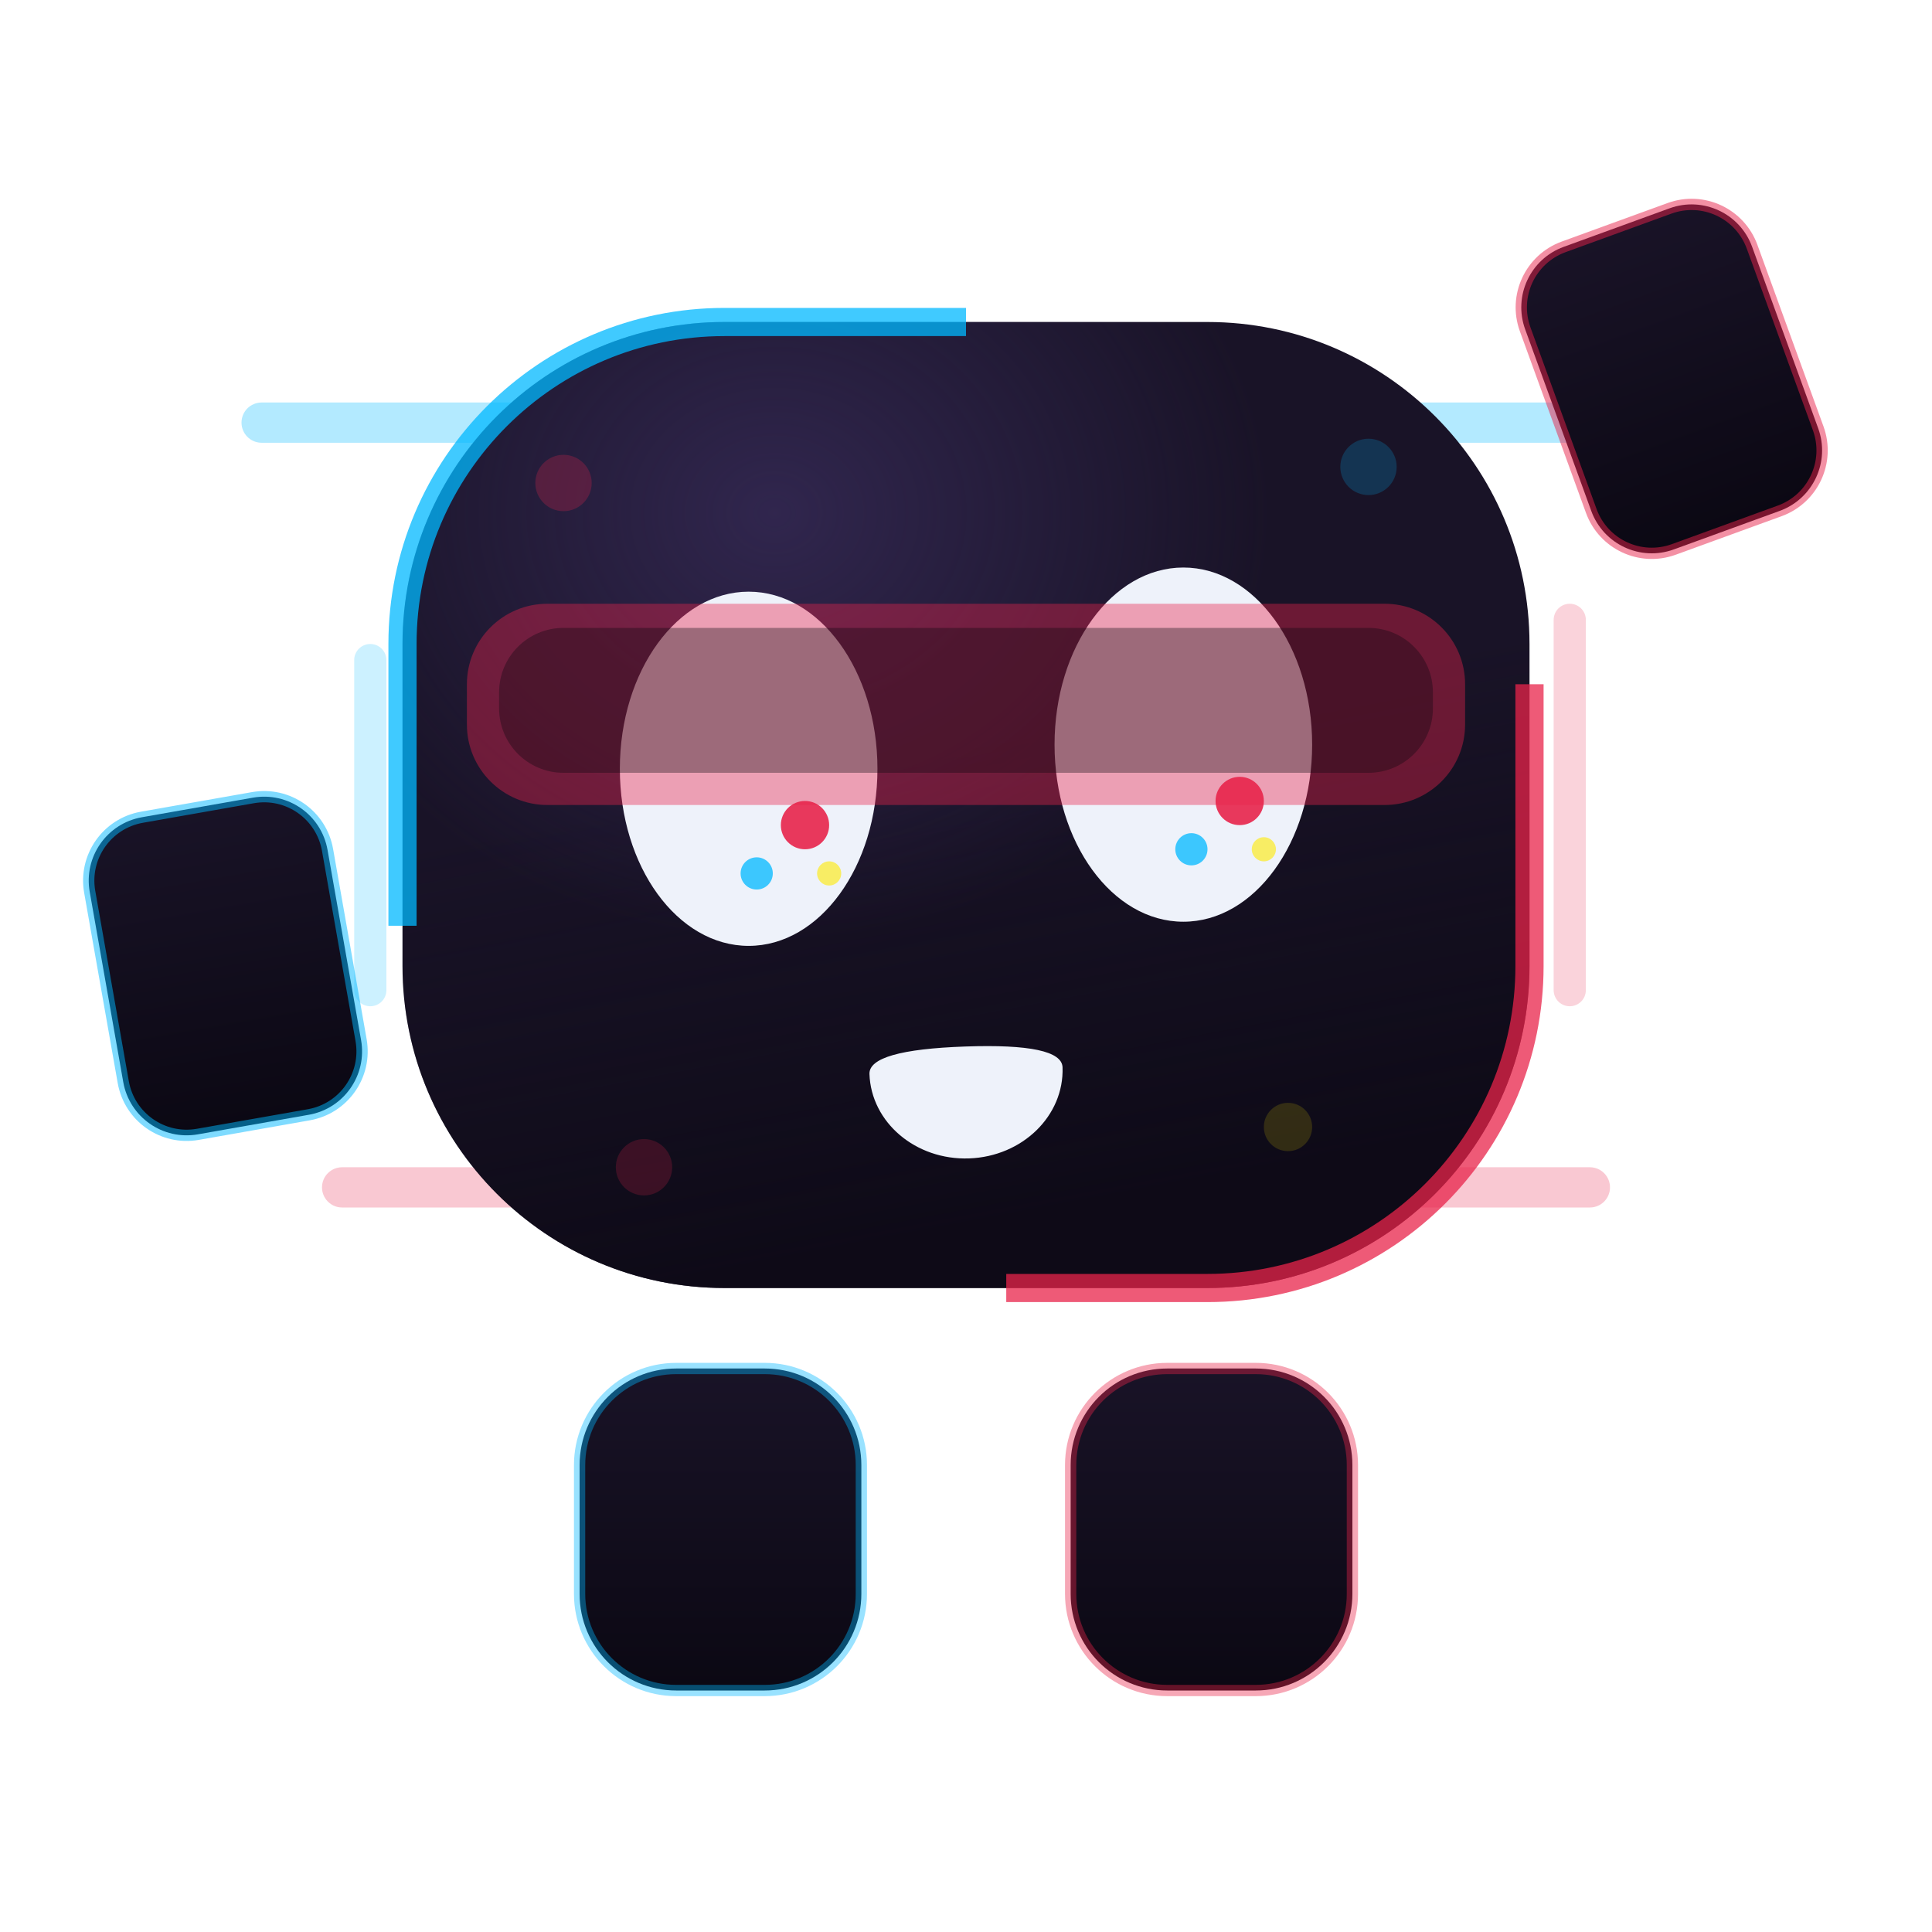
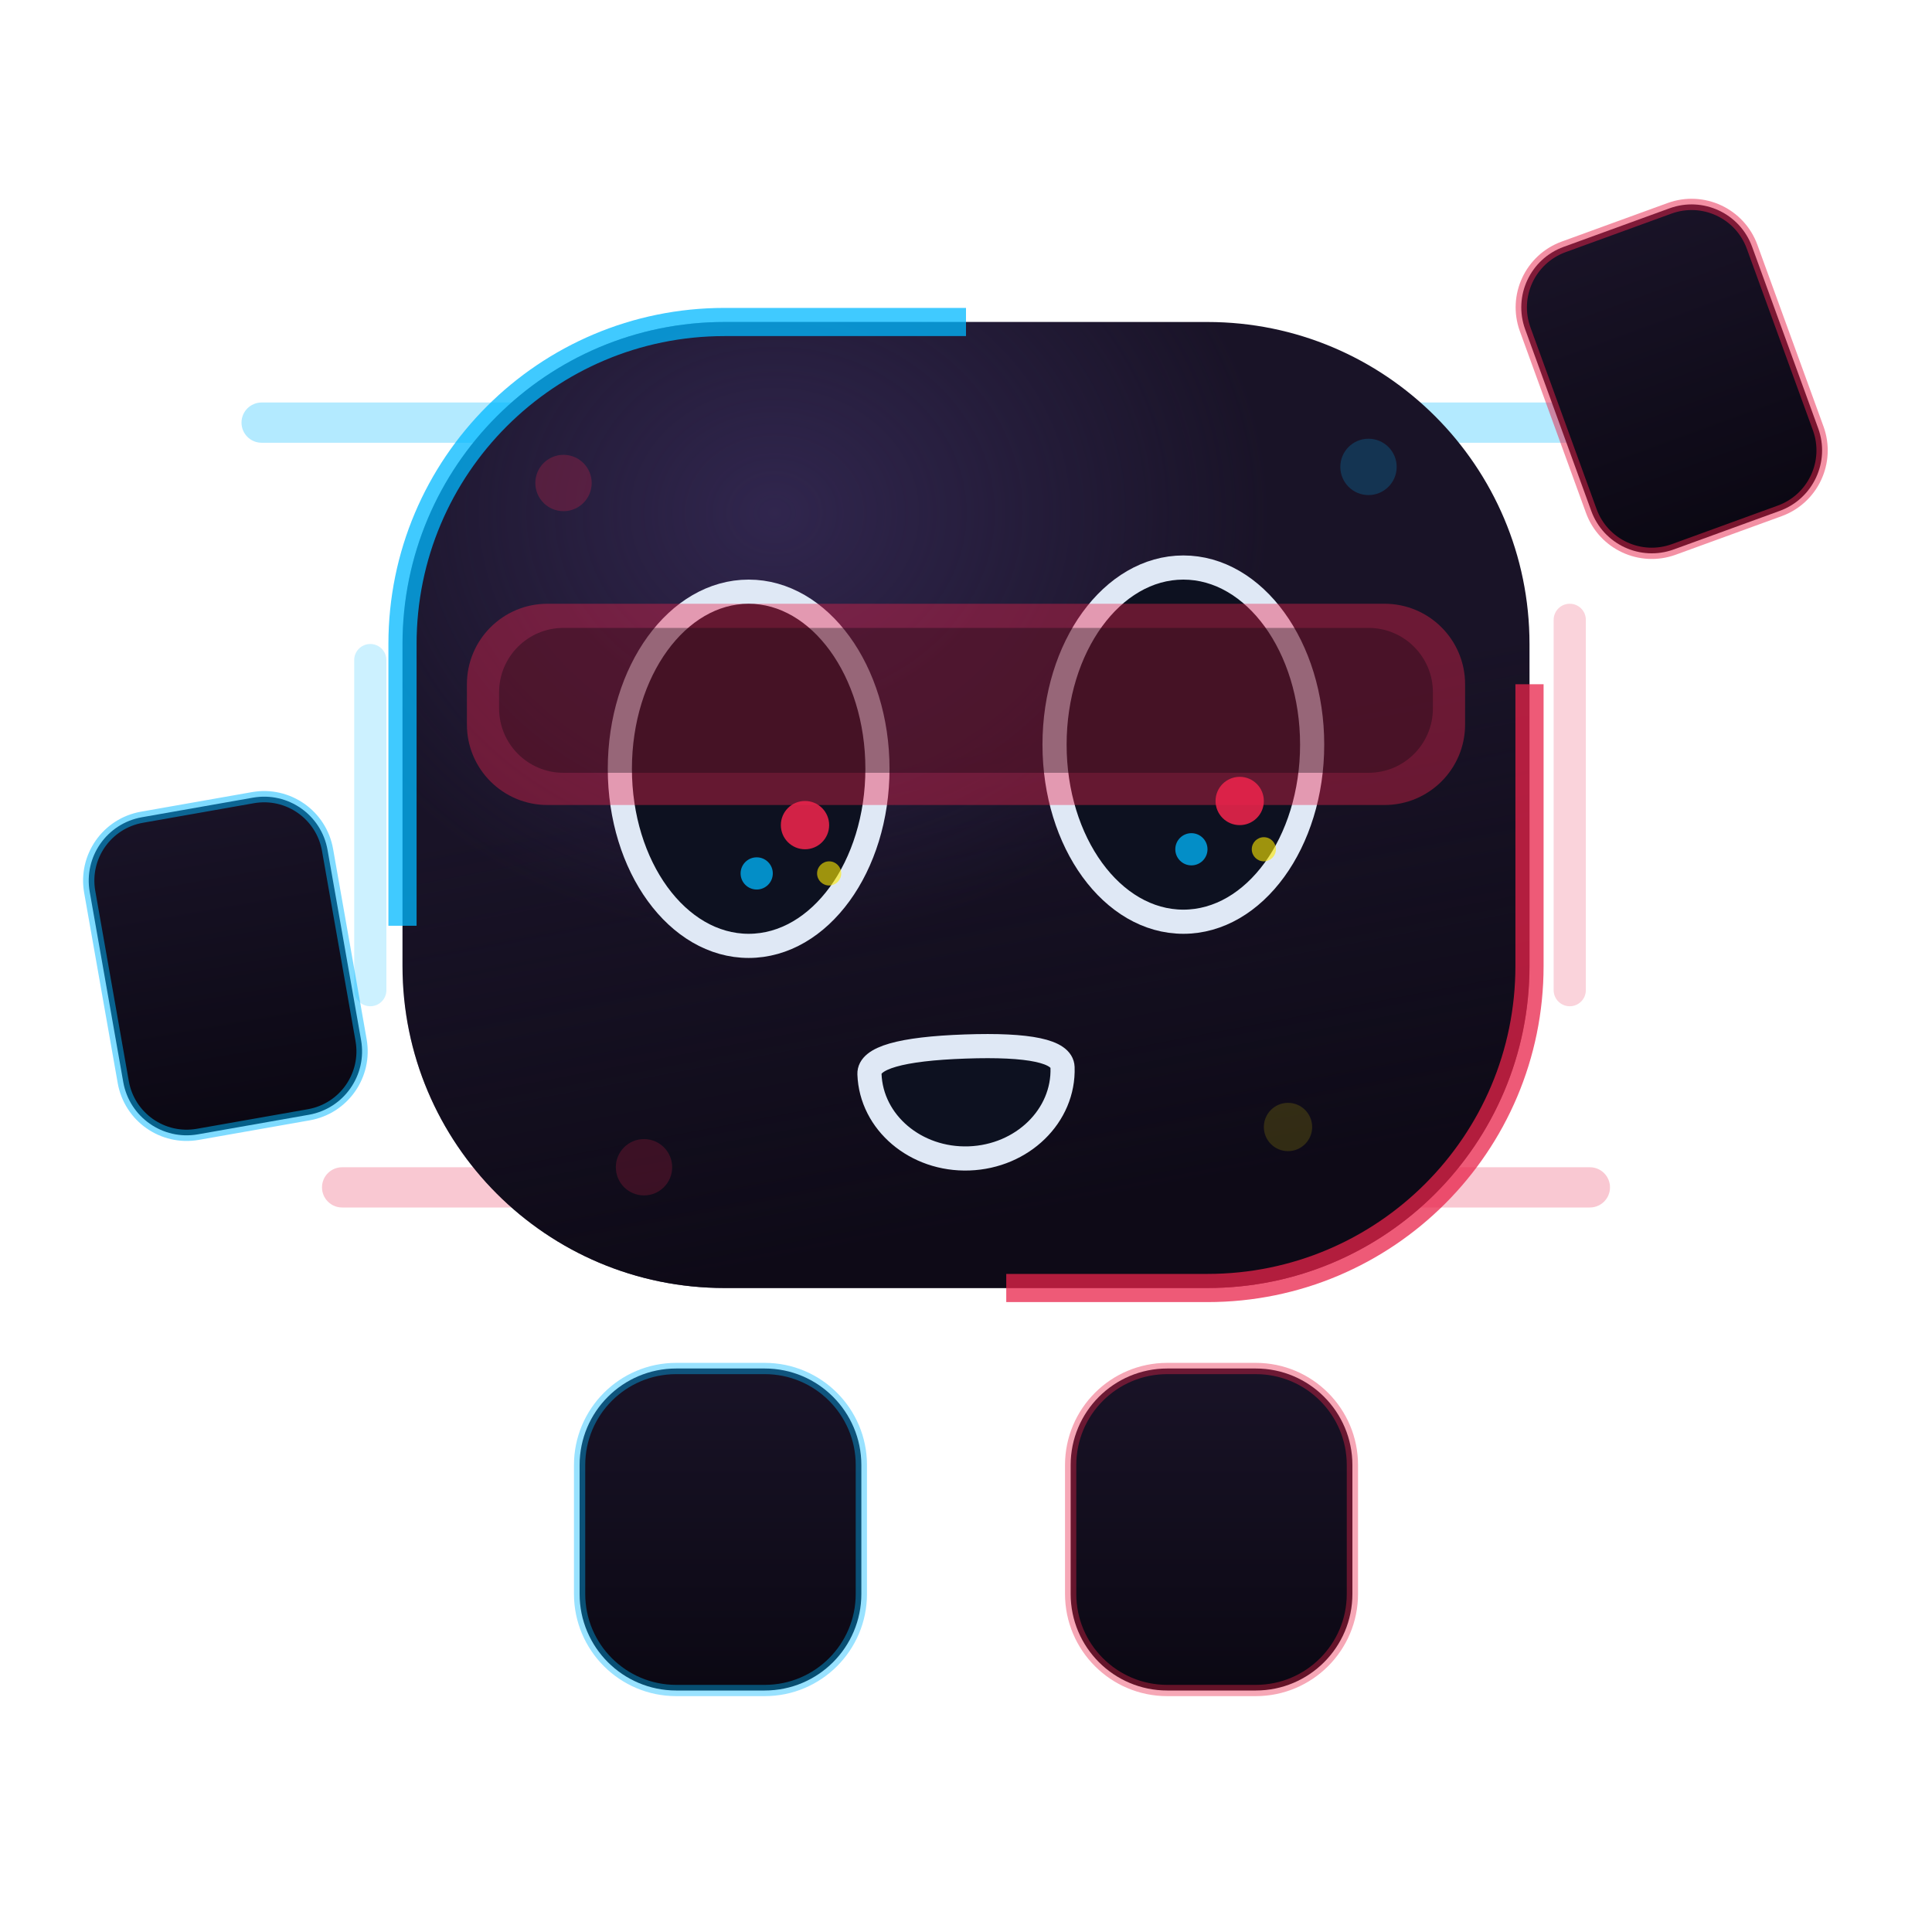
<svg xmlns="http://www.w3.org/2000/svg" viewBox="0 0 24 24">
  <defs>
    <radialGradient id="fhw-hi" cx="33%" cy="20%" r="80%">
      <stop offset="0%" stop-color="#332852" stop-opacity="0.9" />
      <stop offset="55%" stop-color="#332852" stop-opacity="0" />
    </radialGradient>
    <linearGradient id="fhw-lo" x1="0" y1="0" x2="0.22" y2="1">
      <stop offset="52%" stop-color="#0b0813" stop-opacity="0" />
      <stop offset="100%" stop-color="#0b0813" stop-opacity="0.8" />
    </linearGradient>
    <linearGradient id="fhw-limb" x1="0" y1="0" x2="0" y2="1">
      <stop offset="0%" stop-color="#191327" />
      <stop offset="100%" stop-color="#0b0813" />
    </linearGradient>
  </defs>
  <rect x="3" y="5" width="18" height="0.5" rx="0.25" fill="#00b8ff" opacity="0.3" />
  <rect x="4" y="14.5" width="16" height="0.5" rx="0.25" fill="#e8234a" opacity="0.25" />
  <g transform="translate(0.3 1.0) rotate(-10 2.5 11)">
    <path d="M1.8 9 L3.2 9 A0.8 0.8 0 0 1 4 9.8 L4 12.2 A0.8 0.8 0 0 1 3.2 13 L1.8 13 A0.8 0.8 0 0 1 1 12.2 L1 9.8 A0.8 0.8 0 0 1 1.8 9 Z" fill="url(#fhw-limb)" stroke="#00b8ff" stroke-width="0.14" stroke-opacity="0.5" />
  </g>
  <g transform="translate(-0.1 0.8) rotate(-20 19.5 6)">
    <path d="M20.8 2.5 L22.2 2.5 A0.8 0.8 0 0 1 23 3.3 L23 5.7 A0.8 0.8 0 0 1 22.2 6.5 L20.8 6.5 A0.8 0.8 0 0 1 20 5.7 L20 3.3 A0.8 0.8 0 0 1 20.8 2.5 Z" fill="url(#fhw-limb)" stroke="#e8234a" stroke-width="0.14" stroke-opacity="0.5" />
  </g>
  <rect x="7.2" y="17" width="3.5" height="4" rx="1.2" fill="url(#fhw-limb)" stroke="#00b8ff" stroke-width="0.14" stroke-opacity="0.4" />
  <rect x="13.3" y="17" width="3.5" height="4" rx="1.2" fill="url(#fhw-limb)" stroke="#e8234a" stroke-width="0.14" stroke-opacity="0.4" />
  <path d="M9 4 L15 4 A4 4 0 0 1 19 8 L19 12 A4 4 0 0 1 15 16 L9 16 A4 4 0 0 1 5 12 L5 8 A4 4 0 0 1 9 4 Z" fill="#191327" />
  <path d="M9 4 L15 4 A4 4 0 0 1 19 8 L19 12 A4 4 0 0 1 15 16 L9 16 A4 4 0 0 1 5 12 L5 8 A4 4 0 0 1 9 4 Z" fill="url(#fhw-lo)" />
  <path d="M9 4 L15 4 A4 4 0 0 1 19 8 L19 12 A4 4 0 0 1 15 16 L9 16 A4 4 0 0 1 5 12 L5 8 A4 4 0 0 1 9 4 Z" fill="url(#fhw-hi)" />
  <path d="M5 11.5 L5 8 A4 4 0 0 1 9 4 L12 4" fill="none" stroke="#00b8ff" stroke-width="0.35" opacity="0.75" />
  <path d="M19 8.5 L19 12 A4 4 0 0 1 15 16 L12.5 16" fill="none" stroke="#e8234a" stroke-width="0.35" opacity="0.75" />
-   <ellipse cx="9.3" cy="9.55" rx="1.6" ry="2.2" fill="#eef2fa" />
-   <ellipse cx="14.7" cy="9.25" rx="1.6" ry="2.2" fill="#eef2fa" />
+   <ellipse cx="9.3" cy="9.55" rx="1.6" ry="2.2" fill="#0d1120" stroke="#dfe8f5" stroke-width="0.3" />
+   <ellipse cx="14.7" cy="9.25" rx="1.6" ry="2.2" fill="#0d1120" stroke="#dfe8f5" stroke-width="0.3" />
  <rect x="5.8" y="7.5" width="12.4" height="2.5" rx="1" fill="#e8234a" opacity="0.4" />
  <rect x="6.2" y="7.8" width="11.6" height="1.8" rx="0.8" fill="#08060e" opacity="0.35" />
  <circle cx="10" cy="10.25" r="0.3" fill="#e8234a" opacity="0.9" />
  <circle cx="9.4" cy="10.85" r="0.2" fill="#00b8ff" opacity="0.75" />
  <circle cx="10.3" cy="10.85" r="0.15" fill="#ffea00" opacity="0.6" />
  <circle cx="15.4" cy="9.95" r="0.3" fill="#e8234a" opacity="0.9" />
  <circle cx="14.8" cy="10.55" r="0.2" fill="#00b8ff" opacity="0.75" />
  <circle cx="15.7" cy="10.55" r="0.15" fill="#ffea00" opacity="0.6" />
  <g transform="rotate(-2 12 13.3)">
-     <path d="M10.8 13.3 Q10.8 13 12 13 Q13.2 13 13.2 13.3 A1.1 1 0 0 1 10.8 13.3 Z" fill="#eef2fa" />
+     <path d="M10.8 13.3 Q10.8 13 12 13 Q13.2 13 13.2 13.3 A1.1 1 0 0 1 10.8 13.3 Z" fill="#0d1120" stroke="#dfe8f5" stroke-width="0.3" />
  </g>
  <circle cx="7" cy="6" r="0.35" fill="#e8234a" opacity="0.25" />
  <circle cx="17" cy="5.8" r="0.35" fill="#00b8ff" opacity="0.2" />
  <circle cx="8" cy="14.5" r="0.35" fill="#e8234a" opacity="0.2" />
  <circle cx="16" cy="14" r="0.3" fill="#ffea00" opacity="0.15" />
  <rect x="19.3" y="7.5" width="0.4" height="5" rx="0.2" fill="#e8234a" opacity="0.2" />
  <rect x="4.4" y="8" width="0.4" height="4.5" rx="0.2" fill="#00b8ff" opacity="0.2" />
</svg>
